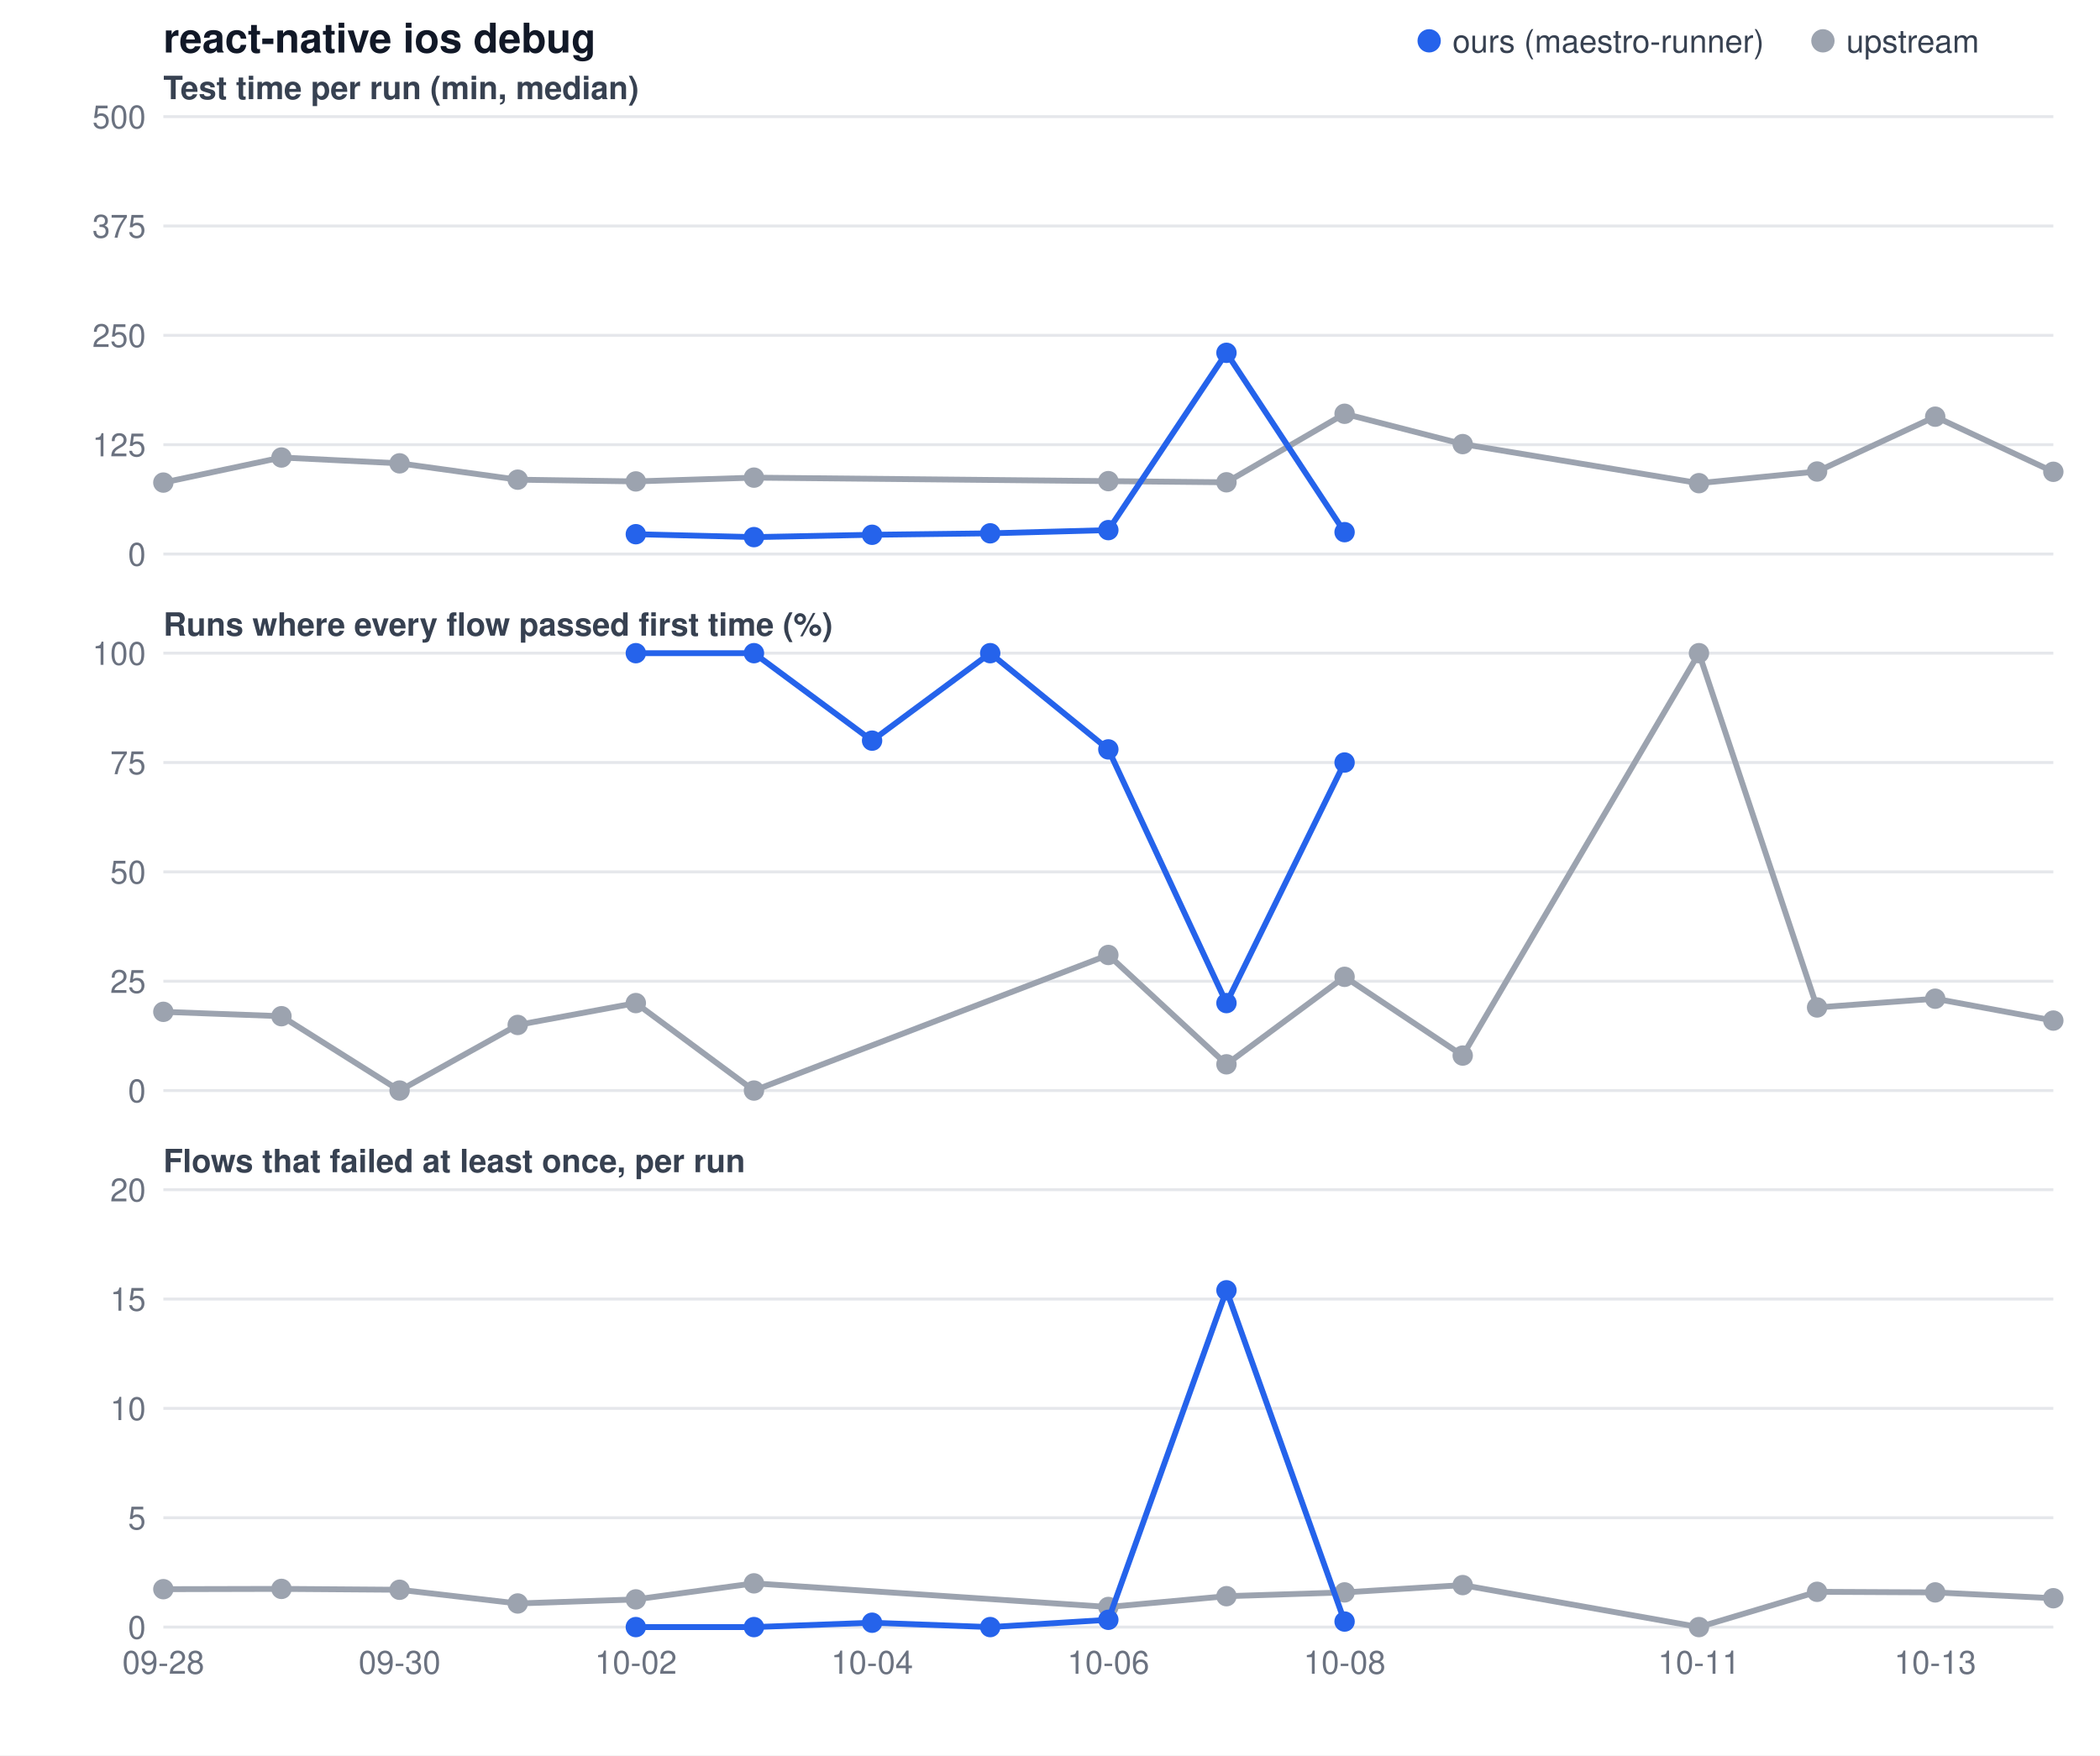
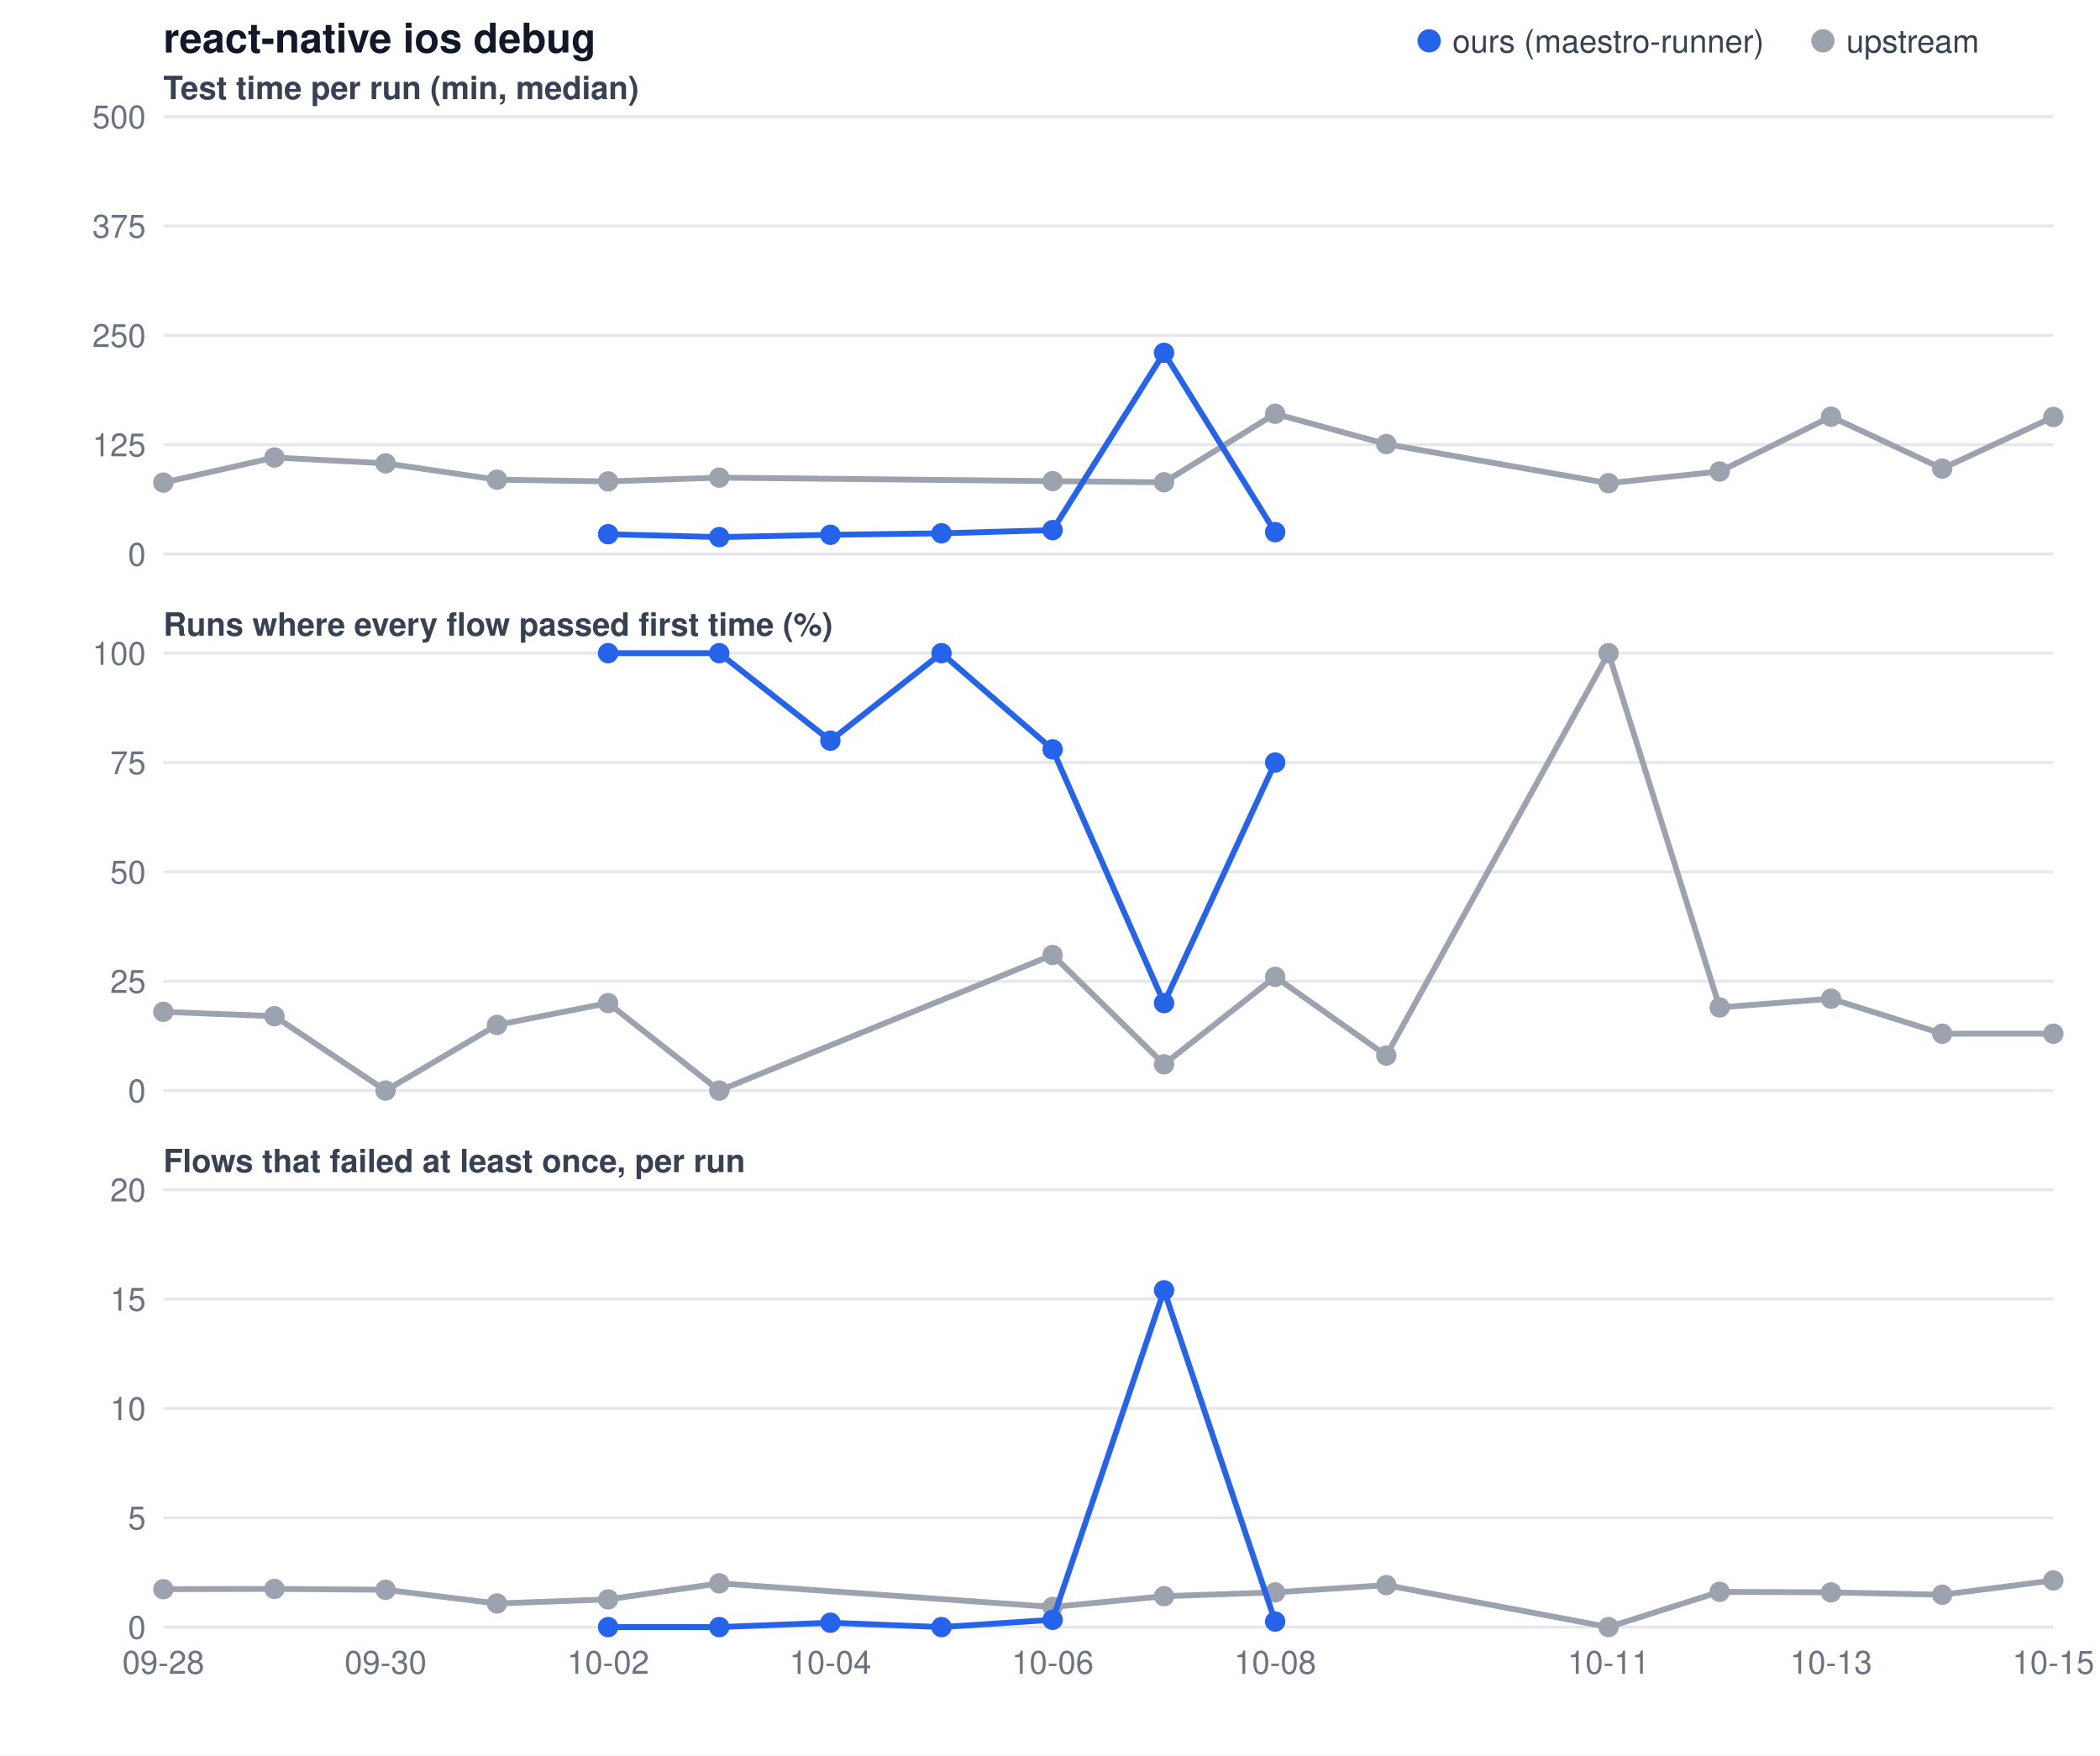
<svg xmlns="http://www.w3.org/2000/svg" width="720" height="602" font-family="-apple-system,Segoe UI,Helvetica,Arial,sans-serif" font-size="11">
  <rect width="100%" height="100%" fill="#ffffff" />
  <text x="56" y="18" font-size="14" font-weight="600" fill="#111827">react-native ios debug</text>
  <circle cx="490" cy="14" r="4" fill="#2563eb" />
  <text x="498" y="18" fill="#374151">ours (maestro-runner)</text>
  <circle cx="625" cy="14" r="4" fill="#9ca3af" />
  <text x="633" y="18" fill="#374151">upstream</text>
  <text x="56" y="34" fill="#374151" font-weight="600">Test time per run (min, median)</text>
  <line x1="56" x2="704" y1="190.0" y2="190.0" stroke="#e5e7eb" />
  <text x="50" y="194.0" text-anchor="end" fill="#6b7280">0</text>
  <line x1="56" x2="704" y1="152.5" y2="152.5" stroke="#e5e7eb" />
  <text x="50" y="156.5" text-anchor="end" fill="#6b7280">125</text>
  <line x1="56" x2="704" y1="115.0" y2="115.0" stroke="#e5e7eb" />
  <text x="50" y="119.0" text-anchor="end" fill="#6b7280">250</text>
  <line x1="56" x2="704" y1="77.5" y2="77.5" stroke="#e5e7eb" />
  <text x="50" y="81.5" text-anchor="end" fill="#6b7280">375</text>
  <line x1="56" x2="704" y1="40.0" y2="40.0" stroke="#e5e7eb" />
  <text x="50" y="44.0" text-anchor="end" fill="#6b7280">500</text>
-   <polyline fill="none" stroke="#9ca3af" stroke-width="2" points="56.0,165.5 96.5,156.9 137.0,158.9 177.5,164.5 218.0,165.1 258.5,163.8 380.0,165.0 420.5,165.4 461.0,141.9 501.5,152.3 582.5,165.7 623.0,161.7 663.5,142.9 704.0,161.8" />
+   <polyline fill="none" stroke="#9ca3af" stroke-width="2" points="56.0,165.5 94.1,156.9 132.2,158.9 170.4,164.5 208.5,165.1 246.6,163.8 360.9,165.0 399.1,165.4 437.2,141.9 475.3,152.3 551.5,165.7 589.6,161.7 627.8,142.9 665.9,160.7 704.0,143.0" />
  <circle cx="56.0" cy="165.5" r="3.5" fill="#9ca3af" />
-   <circle cx="96.5" cy="156.9" r="3.5" fill="#9ca3af" />
-   <circle cx="137.0" cy="158.9" r="3.5" fill="#9ca3af" />
-   <circle cx="177.5" cy="164.5" r="3.5" fill="#9ca3af" />
-   <circle cx="218.0" cy="165.1" r="3.5" fill="#9ca3af" />
-   <circle cx="258.5" cy="163.8" r="3.5" fill="#9ca3af" />
-   <circle cx="380.0" cy="165.0" r="3.5" fill="#9ca3af" />
-   <circle cx="420.5" cy="165.4" r="3.5" fill="#9ca3af" />
-   <circle cx="461.0" cy="141.9" r="3.5" fill="#9ca3af" />
-   <circle cx="501.5" cy="152.3" r="3.5" fill="#9ca3af" />
-   <circle cx="582.5" cy="165.7" r="3.5" fill="#9ca3af" />
-   <circle cx="623.0" cy="161.7" r="3.5" fill="#9ca3af" />
-   <circle cx="663.5" cy="142.9" r="3.5" fill="#9ca3af" />
-   <circle cx="704.0" cy="161.8" r="3.5" fill="#9ca3af" />
-   <polyline fill="none" stroke="#2563eb" stroke-width="2" points="218.0,183.2 258.5,184.2 299.0,183.4 339.5,182.9 380.0,181.8 420.5,121.0 461.0,182.5" />
-   <circle cx="218.0" cy="183.2" r="3.5" fill="#2563eb" />
-   <circle cx="258.5" cy="184.2" r="3.5" fill="#2563eb" />
-   <circle cx="299.0" cy="183.4" r="3.5" fill="#2563eb" />
-   <circle cx="339.5" cy="182.9" r="3.5" fill="#2563eb" />
-   <circle cx="380.0" cy="181.8" r="3.5" fill="#2563eb" />
-   <circle cx="420.5" cy="121.0" r="3.5" fill="#2563eb" />
-   <circle cx="461.0" cy="182.5" r="3.5" fill="#2563eb" />
+   <circle cx="94.1" cy="156.9" r="3.5" fill="#9ca3af" />
+   <circle cx="132.2" cy="158.9" r="3.5" fill="#9ca3af" />
+   <circle cx="170.4" cy="164.5" r="3.5" fill="#9ca3af" />
+   <circle cx="208.5" cy="165.1" r="3.5" fill="#9ca3af" />
+   <circle cx="246.6" cy="163.8" r="3.5" fill="#9ca3af" />
+   <circle cx="360.9" cy="165.0" r="3.5" fill="#9ca3af" />
+   <circle cx="399.1" cy="165.4" r="3.5" fill="#9ca3af" />
+   <circle cx="437.2" cy="141.9" r="3.5" fill="#9ca3af" />
+   <circle cx="475.3" cy="152.3" r="3.5" fill="#9ca3af" />
+   <circle cx="551.5" cy="165.7" r="3.5" fill="#9ca3af" />
+   <circle cx="589.6" cy="161.7" r="3.5" fill="#9ca3af" />
+   <circle cx="627.8" cy="142.9" r="3.5" fill="#9ca3af" />
+   <circle cx="665.9" cy="160.7" r="3.5" fill="#9ca3af" />
+   <circle cx="704.0" cy="143.0" r="3.5" fill="#9ca3af" />
+   <polyline fill="none" stroke="#2563eb" stroke-width="2" points="208.5,183.2 246.6,184.2 284.7,183.4 322.8,182.9 360.9,181.8 399.1,121.0 437.2,182.5" />
+   <circle cx="208.5" cy="183.2" r="3.5" fill="#2563eb" />
+   <circle cx="246.6" cy="184.2" r="3.5" fill="#2563eb" />
+   <circle cx="284.7" cy="183.4" r="3.5" fill="#2563eb" />
+   <circle cx="322.8" cy="182.9" r="3.5" fill="#2563eb" />
+   <circle cx="360.9" cy="181.8" r="3.5" fill="#2563eb" />
+   <circle cx="399.1" cy="121.0" r="3.5" fill="#2563eb" />
+   <circle cx="437.2" cy="182.5" r="3.5" fill="#2563eb" />
  <text x="56" y="218" fill="#374151" font-weight="600">Runs where every flow passed first time (%)</text>
  <line x1="56" x2="704" y1="374.0" y2="374.0" stroke="#e5e7eb" />
  <text x="50" y="378.0" text-anchor="end" fill="#6b7280">0</text>
  <line x1="56" x2="704" y1="336.5" y2="336.5" stroke="#e5e7eb" />
  <text x="50" y="340.5" text-anchor="end" fill="#6b7280">25</text>
  <line x1="56" x2="704" y1="299.0" y2="299.0" stroke="#e5e7eb" />
  <text x="50" y="303.0" text-anchor="end" fill="#6b7280">50</text>
  <line x1="56" x2="704" y1="261.5" y2="261.5" stroke="#e5e7eb" />
  <text x="50" y="265.5" text-anchor="end" fill="#6b7280">75</text>
  <line x1="56" x2="704" y1="224.0" y2="224.0" stroke="#e5e7eb" />
  <text x="50" y="228.0" text-anchor="end" fill="#6b7280">100</text>
-   <polyline fill="none" stroke="#9ca3af" stroke-width="2" points="56.0,347.0 96.5,348.5 137.0,374.0 177.5,351.5 218.0,344.0 258.5,374.0 380.0,327.5 420.5,365.0 461.0,335.0 501.5,362.0 582.5,224.0 623.0,345.5 663.5,342.5 704.0,350.0" />
+   <polyline fill="none" stroke="#9ca3af" stroke-width="2" points="56.0,347.0 94.1,348.5 132.2,374.0 170.4,351.5 208.5,344.0 246.6,374.0 360.9,327.5 399.1,365.0 437.2,335.0 475.3,362.0 551.5,224.0 589.6,345.5 627.8,342.5 665.9,354.5 704.0,354.5" />
  <circle cx="56.0" cy="347.0" r="3.5" fill="#9ca3af" />
-   <circle cx="96.5" cy="348.5" r="3.5" fill="#9ca3af" />
-   <circle cx="137.0" cy="374.0" r="3.5" fill="#9ca3af" />
-   <circle cx="177.5" cy="351.5" r="3.5" fill="#9ca3af" />
-   <circle cx="218.0" cy="344.0" r="3.5" fill="#9ca3af" />
-   <circle cx="258.5" cy="374.0" r="3.5" fill="#9ca3af" />
-   <circle cx="380.0" cy="327.5" r="3.5" fill="#9ca3af" />
-   <circle cx="420.5" cy="365.0" r="3.5" fill="#9ca3af" />
-   <circle cx="461.0" cy="335.0" r="3.5" fill="#9ca3af" />
-   <circle cx="501.5" cy="362.0" r="3.5" fill="#9ca3af" />
-   <circle cx="582.5" cy="224.0" r="3.5" fill="#9ca3af" />
-   <circle cx="623.0" cy="345.5" r="3.5" fill="#9ca3af" />
-   <circle cx="663.5" cy="342.5" r="3.5" fill="#9ca3af" />
-   <circle cx="704.0" cy="350.0" r="3.5" fill="#9ca3af" />
-   <polyline fill="none" stroke="#2563eb" stroke-width="2" points="218.0,224.0 258.5,224.0 299.0,254.0 339.5,224.0 380.0,257.0 420.5,344.0 461.0,261.5" />
-   <circle cx="218.0" cy="224.0" r="3.5" fill="#2563eb" />
-   <circle cx="258.5" cy="224.0" r="3.5" fill="#2563eb" />
-   <circle cx="299.0" cy="254.0" r="3.5" fill="#2563eb" />
-   <circle cx="339.5" cy="224.0" r="3.5" fill="#2563eb" />
-   <circle cx="380.0" cy="257.0" r="3.5" fill="#2563eb" />
-   <circle cx="420.5" cy="344.0" r="3.5" fill="#2563eb" />
-   <circle cx="461.0" cy="261.5" r="3.5" fill="#2563eb" />
+   <circle cx="94.1" cy="348.5" r="3.5" fill="#9ca3af" />
+   <circle cx="132.2" cy="374.0" r="3.5" fill="#9ca3af" />
+   <circle cx="170.4" cy="351.5" r="3.5" fill="#9ca3af" />
+   <circle cx="208.5" cy="344.0" r="3.5" fill="#9ca3af" />
+   <circle cx="246.6" cy="374.0" r="3.5" fill="#9ca3af" />
+   <circle cx="360.9" cy="327.5" r="3.5" fill="#9ca3af" />
+   <circle cx="399.1" cy="365.0" r="3.5" fill="#9ca3af" />
+   <circle cx="437.2" cy="335.0" r="3.5" fill="#9ca3af" />
+   <circle cx="475.3" cy="362.0" r="3.5" fill="#9ca3af" />
+   <circle cx="551.5" cy="224.0" r="3.5" fill="#9ca3af" />
+   <circle cx="589.6" cy="345.5" r="3.5" fill="#9ca3af" />
+   <circle cx="627.8" cy="342.5" r="3.5" fill="#9ca3af" />
+   <circle cx="665.9" cy="354.5" r="3.5" fill="#9ca3af" />
+   <circle cx="704.0" cy="354.5" r="3.5" fill="#9ca3af" />
+   <polyline fill="none" stroke="#2563eb" stroke-width="2" points="208.5,224.0 246.6,224.0 284.7,254.0 322.8,224.0 360.9,257.0 399.1,344.0 437.2,261.5" />
+   <circle cx="208.5" cy="224.0" r="3.5" fill="#2563eb" />
+   <circle cx="246.6" cy="224.0" r="3.5" fill="#2563eb" />
+   <circle cx="284.7" cy="254.0" r="3.5" fill="#2563eb" />
+   <circle cx="322.8" cy="224.0" r="3.5" fill="#2563eb" />
+   <circle cx="360.9" cy="257.0" r="3.5" fill="#2563eb" />
+   <circle cx="399.1" cy="344.0" r="3.5" fill="#2563eb" />
+   <circle cx="437.2" cy="261.5" r="3.5" fill="#2563eb" />
  <text x="56" y="402" fill="#374151" font-weight="600">Flows that failed at least once, per run</text>
  <line x1="56" x2="704" y1="558.0" y2="558.0" stroke="#e5e7eb" />
  <text x="50" y="562.0" text-anchor="end" fill="#6b7280">0</text>
  <line x1="56" x2="704" y1="520.5" y2="520.5" stroke="#e5e7eb" />
  <text x="50" y="524.5" text-anchor="end" fill="#6b7280">5</text>
  <line x1="56" x2="704" y1="483.0" y2="483.0" stroke="#e5e7eb" />
  <text x="50" y="487.0" text-anchor="end" fill="#6b7280">10</text>
  <line x1="56" x2="704" y1="445.5" y2="445.5" stroke="#e5e7eb" />
  <text x="50" y="449.5" text-anchor="end" fill="#6b7280">15</text>
  <line x1="56" x2="704" y1="408.0" y2="408.0" stroke="#e5e7eb" />
  <text x="50" y="412.0" text-anchor="end" fill="#6b7280">20</text>
-   <polyline fill="none" stroke="#9ca3af" stroke-width="2" points="56.0,545.0 96.5,544.9 137.0,545.2 177.5,549.9 218.0,548.5 258.5,543.0 380.0,551.1 420.5,547.4 461.0,546.1 501.5,543.6 582.5,558.0 623.0,545.9 663.5,546.1 704.0,548.1" />
+   <polyline fill="none" stroke="#9ca3af" stroke-width="2" points="56.0,545.0 94.1,544.9 132.2,545.2 170.4,549.9 208.5,548.5 246.6,543.0 360.9,551.1 399.1,547.4 437.2,546.1 475.3,543.6 551.5,558.0 589.6,545.9 627.8,546.1 665.9,546.9 704.0,542.0" />
  <circle cx="56.0" cy="545.0" r="3.5" fill="#9ca3af" />
-   <circle cx="96.5" cy="544.9" r="3.5" fill="#9ca3af" />
-   <circle cx="137.0" cy="545.2" r="3.5" fill="#9ca3af" />
-   <circle cx="177.5" cy="549.9" r="3.5" fill="#9ca3af" />
-   <circle cx="218.0" cy="548.5" r="3.5" fill="#9ca3af" />
-   <circle cx="258.5" cy="543.0" r="3.5" fill="#9ca3af" />
-   <circle cx="380.0" cy="551.1" r="3.5" fill="#9ca3af" />
-   <circle cx="420.5" cy="547.4" r="3.5" fill="#9ca3af" />
-   <circle cx="461.0" cy="546.1" r="3.5" fill="#9ca3af" />
-   <circle cx="501.5" cy="543.6" r="3.5" fill="#9ca3af" />
-   <circle cx="582.5" cy="558.0" r="3.5" fill="#9ca3af" />
-   <circle cx="623.0" cy="545.9" r="3.5" fill="#9ca3af" />
-   <circle cx="663.5" cy="546.1" r="3.5" fill="#9ca3af" />
-   <circle cx="704.0" cy="548.1" r="3.5" fill="#9ca3af" />
-   <polyline fill="none" stroke="#2563eb" stroke-width="2" points="218.0,558.0 258.5,558.0 299.0,556.5 339.5,558.0 380.0,555.5 420.5,442.5 461.0,556.1" />
-   <circle cx="218.0" cy="558.0" r="3.5" fill="#2563eb" />
-   <circle cx="258.5" cy="558.0" r="3.5" fill="#2563eb" />
-   <circle cx="299.0" cy="556.5" r="3.5" fill="#2563eb" />
-   <circle cx="339.5" cy="558.0" r="3.5" fill="#2563eb" />
-   <circle cx="380.0" cy="555.5" r="3.5" fill="#2563eb" />
-   <circle cx="420.5" cy="442.5" r="3.5" fill="#2563eb" />
-   <circle cx="461.0" cy="556.1" r="3.5" fill="#2563eb" />
+   <circle cx="94.1" cy="544.9" r="3.5" fill="#9ca3af" />
+   <circle cx="132.2" cy="545.2" r="3.5" fill="#9ca3af" />
+   <circle cx="170.4" cy="549.9" r="3.5" fill="#9ca3af" />
+   <circle cx="208.5" cy="548.5" r="3.5" fill="#9ca3af" />
+   <circle cx="246.6" cy="543.0" r="3.5" fill="#9ca3af" />
+   <circle cx="360.9" cy="551.1" r="3.5" fill="#9ca3af" />
+   <circle cx="399.1" cy="547.4" r="3.5" fill="#9ca3af" />
+   <circle cx="437.2" cy="546.1" r="3.5" fill="#9ca3af" />
+   <circle cx="475.3" cy="543.6" r="3.5" fill="#9ca3af" />
+   <circle cx="551.5" cy="558.0" r="3.5" fill="#9ca3af" />
+   <circle cx="589.6" cy="545.9" r="3.5" fill="#9ca3af" />
+   <circle cx="627.8" cy="546.1" r="3.5" fill="#9ca3af" />
+   <circle cx="665.9" cy="546.9" r="3.5" fill="#9ca3af" />
+   <circle cx="704.0" cy="542.0" r="3.5" fill="#9ca3af" />
+   <polyline fill="none" stroke="#2563eb" stroke-width="2" points="208.5,558.0 246.6,558.0 284.7,556.5 322.8,558.0 360.9,555.5 399.1,442.5 437.2,556.1" />
+   <circle cx="208.5" cy="558.0" r="3.5" fill="#2563eb" />
+   <circle cx="246.6" cy="558.0" r="3.5" fill="#2563eb" />
+   <circle cx="284.7" cy="556.5" r="3.5" fill="#2563eb" />
+   <circle cx="322.8" cy="558.0" r="3.5" fill="#2563eb" />
+   <circle cx="360.9" cy="555.5" r="3.5" fill="#2563eb" />
+   <circle cx="399.1" cy="442.5" r="3.5" fill="#2563eb" />
+   <circle cx="437.2" cy="556.1" r="3.5" fill="#2563eb" />
  <text x="56.0" y="574" text-anchor="middle" fill="#6b7280">09-28</text>
-   <text x="137.0" y="574" text-anchor="middle" fill="#6b7280">09-30</text>
-   <text x="218.0" y="574" text-anchor="middle" fill="#6b7280">10-02</text>
-   <text x="299.0" y="574" text-anchor="middle" fill="#6b7280">10-04</text>
-   <text x="380.0" y="574" text-anchor="middle" fill="#6b7280">10-06</text>
-   <text x="461.0" y="574" text-anchor="middle" fill="#6b7280">10-08</text>
-   <text x="582.5" y="574" text-anchor="middle" fill="#6b7280">10-11</text>
-   <text x="663.5" y="574" text-anchor="middle" fill="#6b7280">10-13</text>
+   <text x="132.2" y="574" text-anchor="middle" fill="#6b7280">09-30</text>
+   <text x="208.5" y="574" text-anchor="middle" fill="#6b7280">10-02</text>
+   <text x="284.7" y="574" text-anchor="middle" fill="#6b7280">10-04</text>
+   <text x="360.9" y="574" text-anchor="middle" fill="#6b7280">10-06</text>
+   <text x="437.2" y="574" text-anchor="middle" fill="#6b7280">10-08</text>
+   <text x="551.5" y="574" text-anchor="middle" fill="#6b7280">10-11</text>
+   <text x="627.8" y="574" text-anchor="middle" fill="#6b7280">10-13</text>
+   <text x="704.0" y="574" text-anchor="middle" fill="#6b7280">10-15</text>
</svg>
